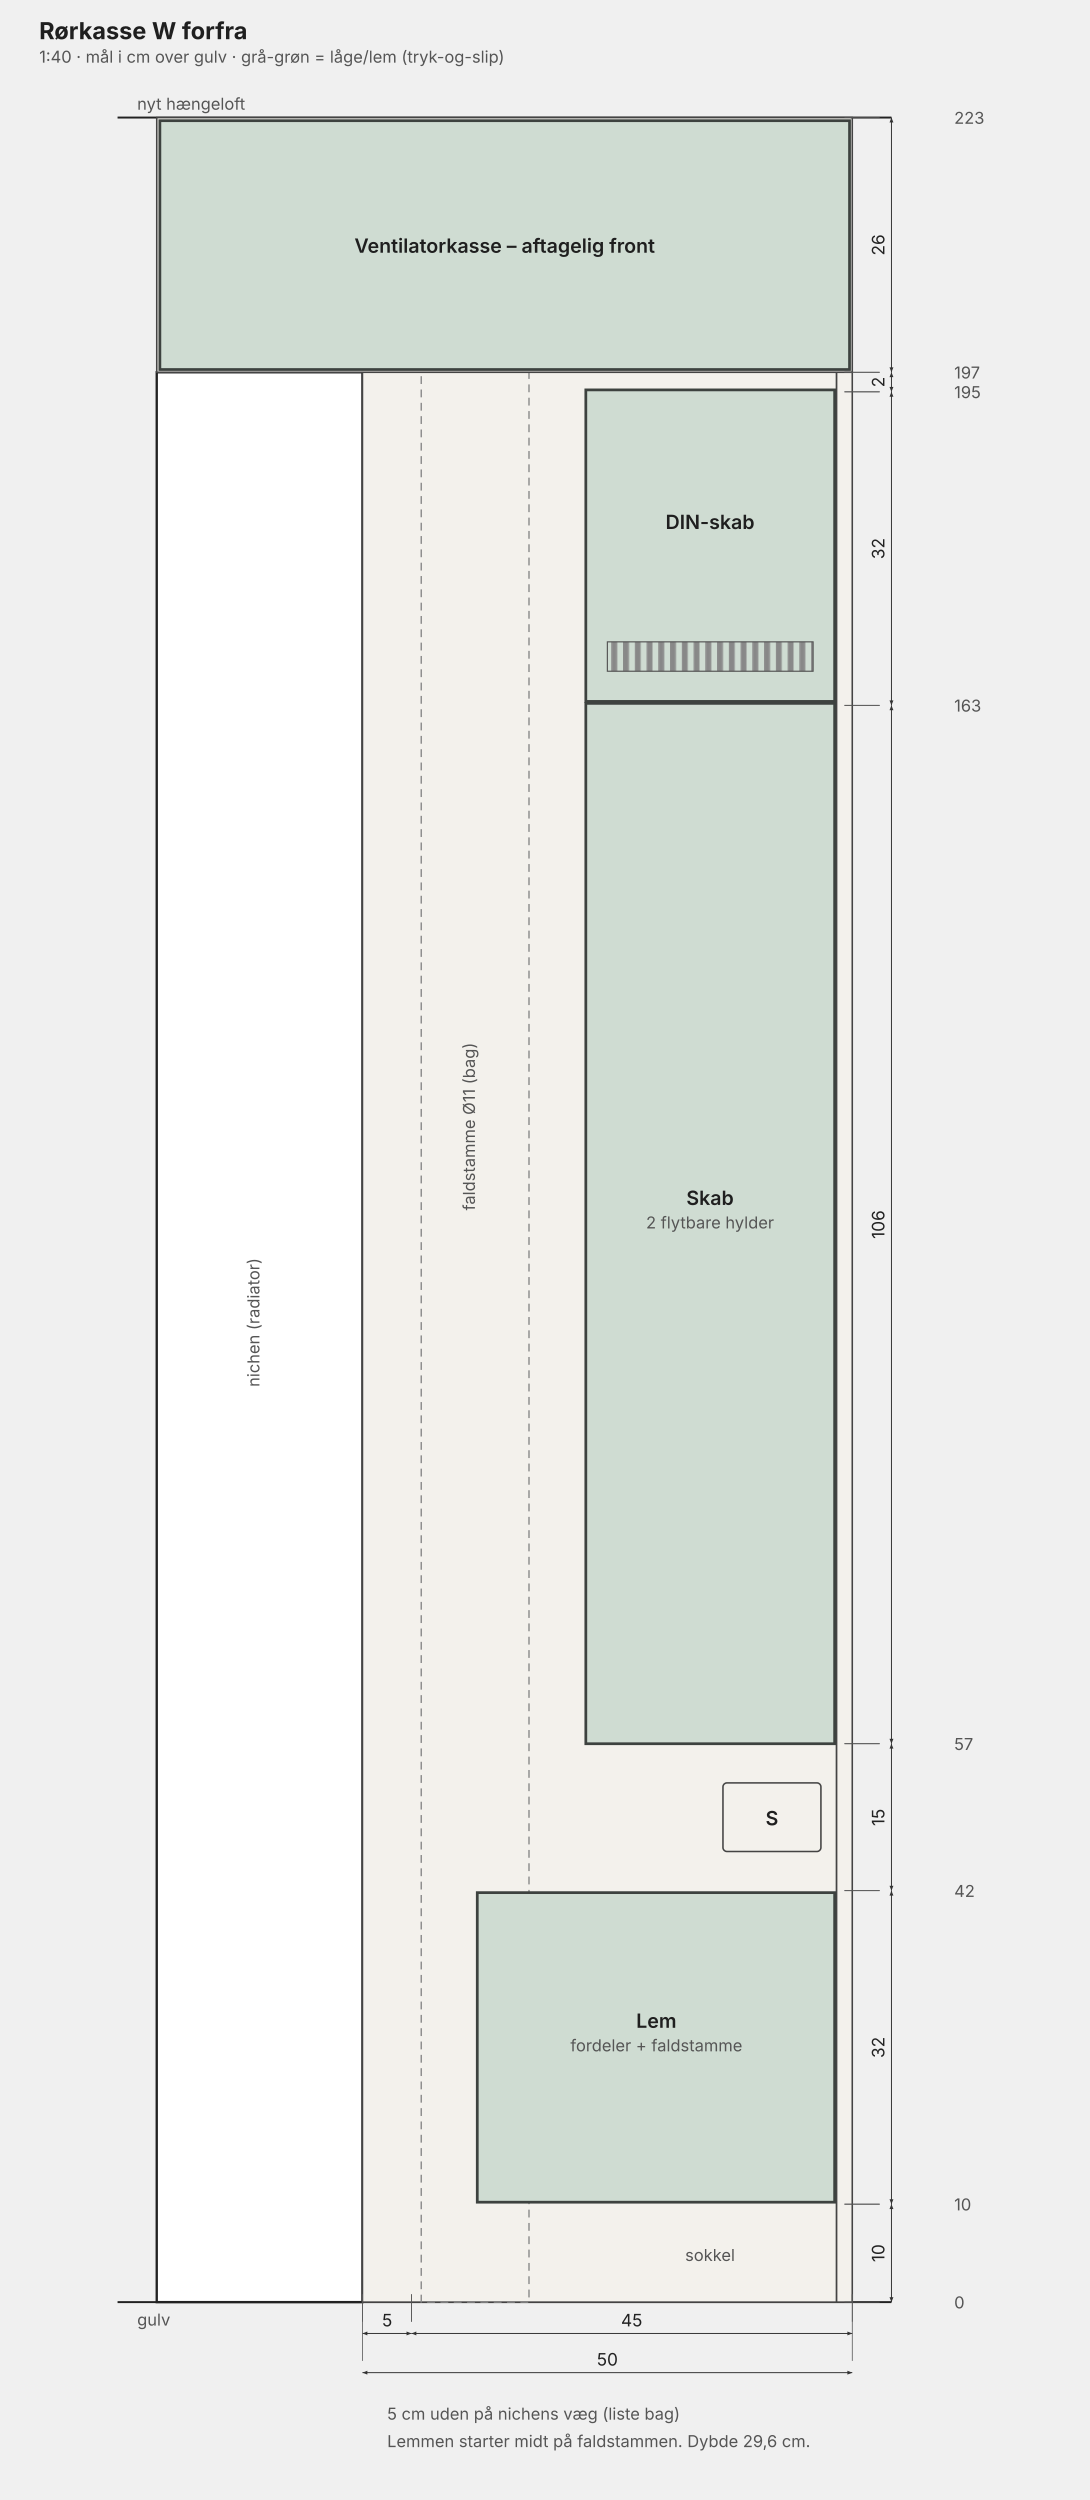
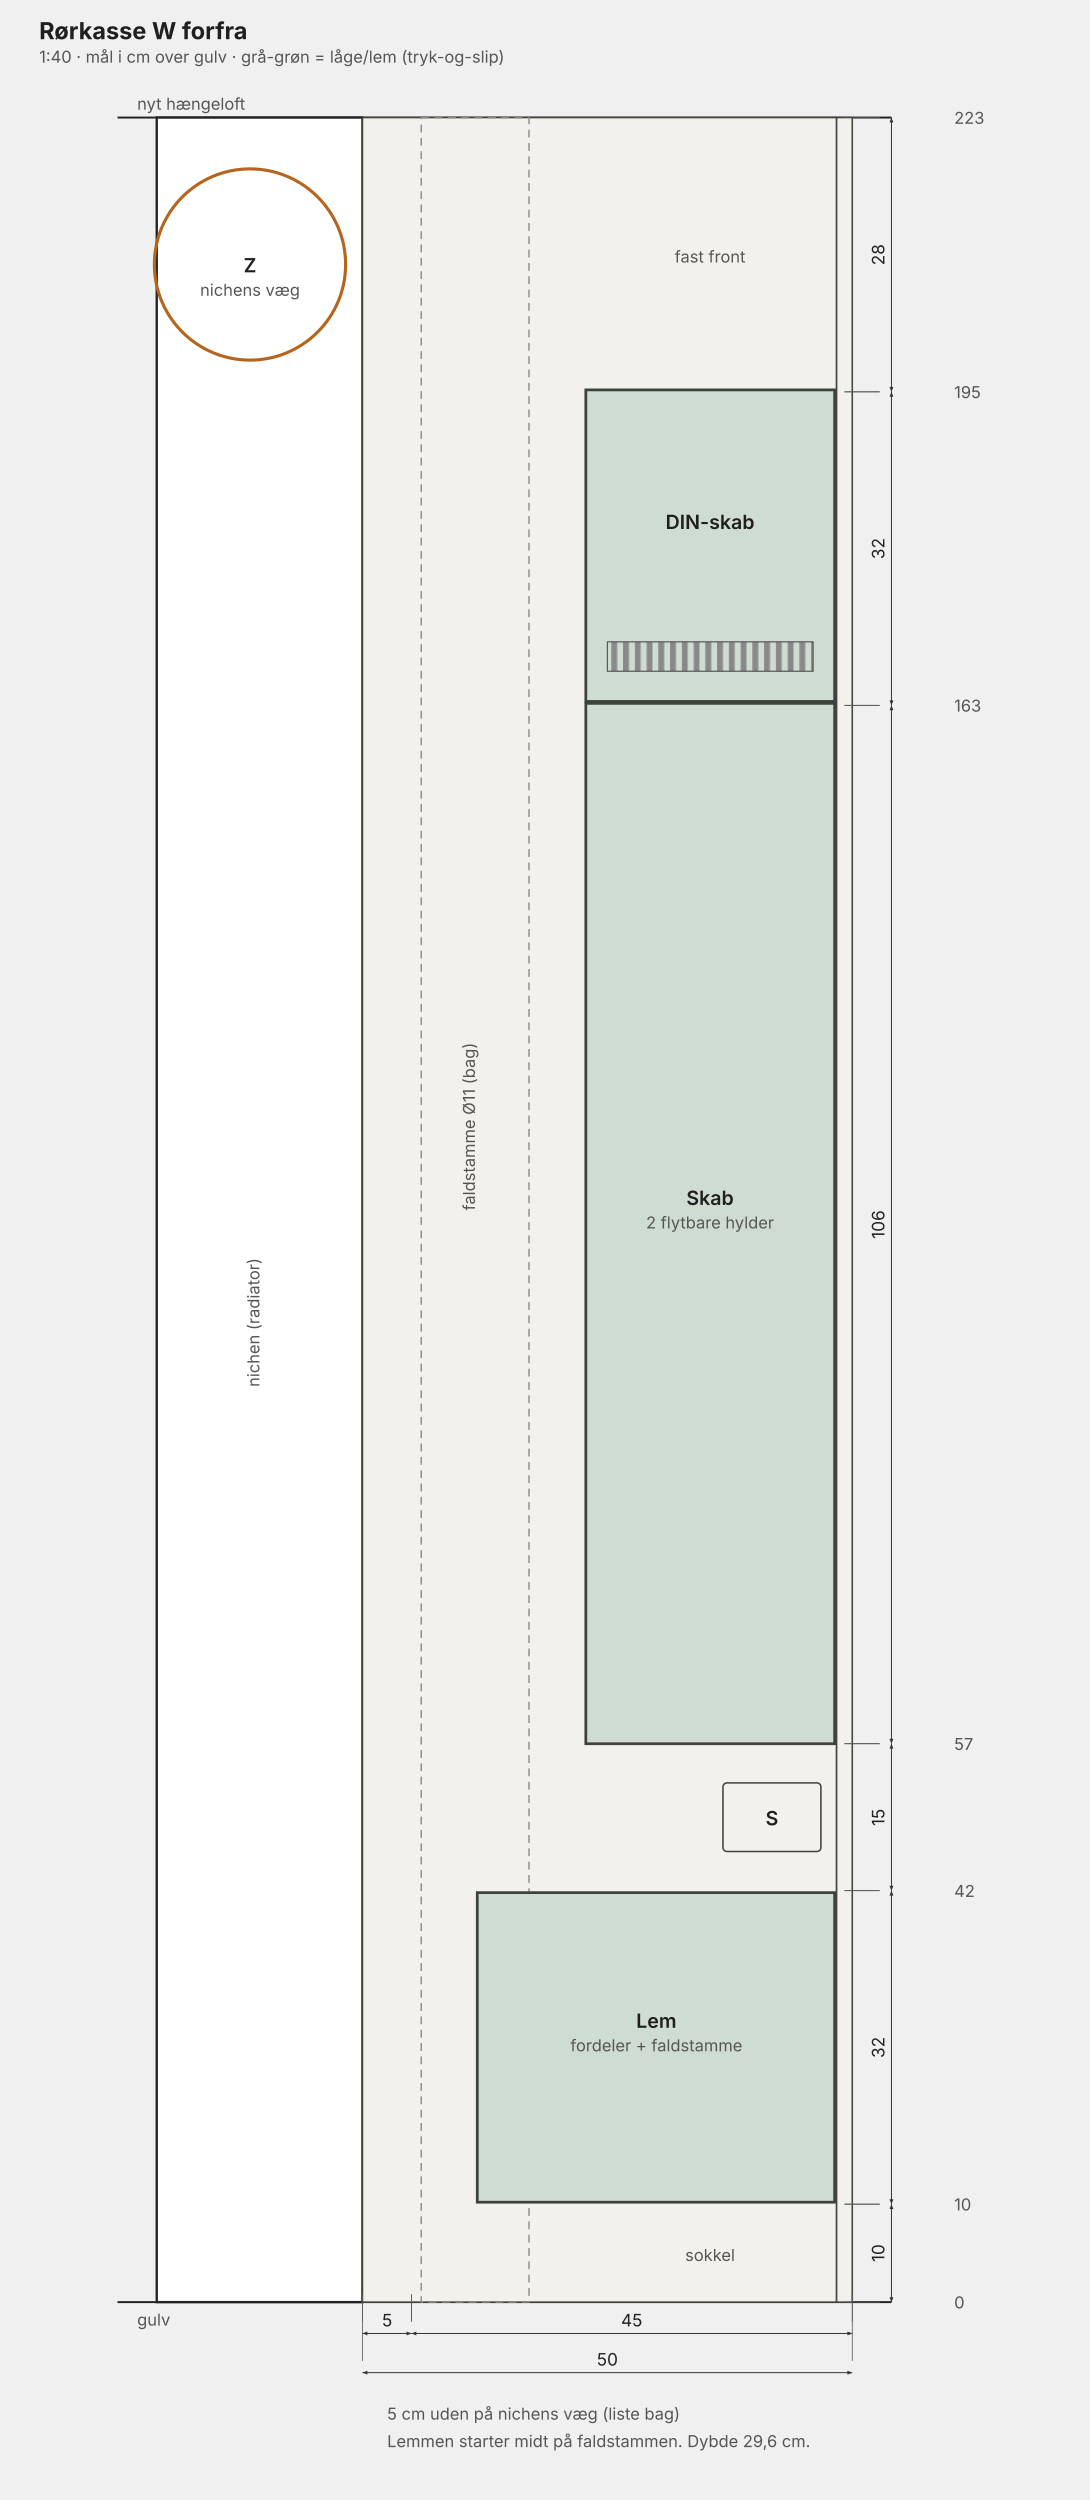
<svg xmlns="http://www.w3.org/2000/svg" viewBox="0 0 278 638" font-family="Inter, Arial, sans-serif">
  <defs>
    <marker id="pil" viewBox="0 0 10 10" refX="10" refY="5" markerWidth="5" markerHeight="5" orient="auto-start-reverse">
      <path d="M0 1 L10 5 L0 9 z" fill="#333" />
    </marker>
    <marker id="pil2" viewBox="0 0 10 10" refX="10" refY="5" markerWidth="6" markerHeight="6" orient="auto">
      <path d="M0 1 L10 5 L0 9 z" fill="#7aa3c8" />
    </marker>
    <marker id="pil3" viewBox="0 0 10 10" refX="10" refY="5" markerWidth="4" markerHeight="4" orient="auto">
      <path d="M0 1 L10 5 L0 9 z" fill="#555" />
    </marker>
    <pattern id="skrav" width="4" height="4" patternUnits="userSpaceOnUse" patternTransform="rotate(45)">
      <line x1="0" y1="0" x2="0" y2="4" stroke="#999" stroke-width=".6" />
    </pattern>
    <pattern id="ristm" width="3" height="3" patternUnits="userSpaceOnUse">
      <rect width="1.5" height="3" fill="#888" />
    </pattern>
  </defs>
  <style>
  .o { fill: none; stroke: #222; stroke-width: .5; }
  .skrav { fill: url(#skrav); stroke: #222; stroke-width: .6; }
  .plade { fill: #f1ead9; stroke: #222; stroke-width: .5; }
  .liste { fill: #e6dcc4; stroke: #777; stroke-width: .3; }
  .fast { fill: #f3f1ec; stroke: #444; stroke-width: .4; }
  .dor { fill: #cfdcd2; stroke: #3d423f; stroke-width: .7; }
  .bag { fill: none; stroke: #888; stroke-width: .35; stroke-dasharray: 2 1.4; }
  .inde { fill: #fff; stroke: #222; stroke-width: .6; }
  .laage { fill: #f3efe6; stroke: #222; stroke-width: .5; }
  .rist { fill: url(#ristm); stroke: #555; stroke-width: .3; }
  .skinne { fill: #e4e4e4; stroke: #777; stroke-width: .4; }
  .tynd { stroke: #999; stroke-width: .25; }
  .mod { fill: #fff; stroke-width: .8; }
  .mod2 { fill: #fff; fill-opacity: .55; stroke-width: .6; }
  .kappe { fill: #f6f6f4; stroke: #aaa; stroke-width: .3; }
  .kanal { stroke: #2f7d54; stroke-width: 2.2; stroke-opacity: .25; }
  .el { fill: none; stroke-width: .6; }
  .prikket { stroke-dasharray: 2 1.2; }
  .net { stroke-dasharray: .8 1.4; }
  .sym { fill: #fff; stroke-width: .7; }
  .kl { fill: #fff; stroke-width: .6; }
  .mek { stroke: #555; stroke-width: .4; stroke-dasharray: 1.5 1; }
  .lvzone { fill: #2f7d54; fill-opacity: .04; stroke: #2f7d54; stroke-width: .5; stroke-dasharray: 3 2; }
  .ref { font-size: 5px; font-weight: 700; fill: #1f1f1f; }
  .zone { stroke: #444; stroke-width: .5; stroke-dasharray: 3 2; }
  .hul { fill: #fff; stroke-width: .8; }
  .h { stroke: #555; stroke-width: .2; }
  .m { stroke: #333; stroke-width: .25; }
  .luft { fill: none; stroke: #7aa3c8; stroke-width: .7; stroke-dasharray: 2 1.5; }
  .boks { fill: #fff; stroke-width: .8; }
  .led { fill: none; stroke-width: .7; }
  .prik { stroke-dasharray: 1.5 1.5; }
  .t { font-size: 5px; font-weight: 600; fill: #1f1f1f; }
  .ts { font-size: 4.2px; fill: #555; }
  .mt { font-size: 4.4px; fill: #222; }
  .nr { font-size: 4.5px; font-weight: 700; fill: #333; text-anchor: middle; }
  .zt { font-size: 5px; font-weight: 700; letter-spacing: .4px; }
  .ov { font-size: 6px; font-weight: 700; fill: #1f1f1f; }
</style>
  <text x="10.0" y="10.0" class="ov" text-anchor="start">Rørkasse W forfra</text>
  <text x="10.0" y="16.0" class="ts" text-anchor="start">1:40 · mål i cm over gulv · grå-grøn = låge/lem (tryk-og-slip)</text>
  <line x1="30.0" y1="587.5" x2="227.5" y2="587.5" class="o" />
  <line x1="30.0" y1="30.0" x2="227.5" y2="30.0" class="o" />
  <text x="35.0" y="593.5" class="ts" text-anchor="start">gulv</text>
  <text x="35.0" y="28.0" class="ts" text-anchor="start">nyt hængeloft</text>
-   <rect x="40.0" y="95.0" width="52.5" height="492.5" class="inde" />
+   <rect x="40.0" y="30.0" width="52.5" height="557.5" class="inde" />
  <text x="66.2" y="337.5" class="ts" text-anchor="middle" transform="rotate(-90 66.2 337.5)">nichen (radiator)</text>
-   <rect x="92.5" y="95.0" width="121.0" height="492.5" class="fast" />
-   <rect x="107.5" y="95.0" width="27.5" height="492.5" class="bag" />
+   <rect x="92.5" y="30.0" width="121.0" height="557.5" class="fast" />
+   <rect x="107.5" y="30.0" width="27.5" height="557.5" class="bag" />
  <text x="121.2" y="287.5" class="ts" text-anchor="middle" transform="rotate(-90 121.2 287.5)">faldstamme Ø11 (bag)</text>
-   <rect x="213.5" y="95.0" width="4.0" height="492.5" class="fast" />
+   <rect x="213.5" y="30.0" width="4.0" height="557.5" class="fast" />
  <text x="181.2" y="577.0" class="ts" text-anchor="middle">sokkel</text>
  <rect x="184.5" y="455.0" width="25.0" height="17.5" class="fast" rx="1" />
  <text x="197.0" y="465.8" class="t" text-anchor="middle">S</text>
  <rect x="121.8" y="483.0" width="91.2" height="79.0" class="dor" />
  <text x="167.5" y="517.5" class="t" text-anchor="middle">Lem</text>
  <text x="167.5" y="523.5" class="ts" text-anchor="middle">fordeler + faldstamme</text>
  <rect x="149.5" y="179.5" width="63.5" height="265.5" class="dor" />
  <text x="181.2" y="307.5" class="t" text-anchor="middle">Skab</text>
  <text x="181.2" y="313.5" class="ts" text-anchor="middle">2 flytbare hylder</text>
  <rect x="149.5" y="99.5" width="63.5" height="79.5" class="dor" />
  <text x="181.2" y="135.0" class="t" text-anchor="middle">DIN-skab</text>
  <rect x="155.0" y="163.8" width="52.5" height="7.5" class="rist" />
-   <rect x="40.0" y="30.0" width="177.5" height="65.0" class="fast" />
-   <rect x="40.8" y="30.8" width="176.0" height="63.5" class="dor" />
-   <text x="128.8" y="64.5" class="t" text-anchor="middle">Ventilatorkasse – aftagelig front</text>
+   <text x="181.2" y="67.0" class="ts" text-anchor="middle">fast front</text>
+   <circle cx="63.8" cy="67.5" r="24.4" fill="none" stroke="#b5651d" stroke-width=".8" />
+   <text x="63.8" y="69.5" class="t" text-anchor="middle">Z</text>
+   <text x="63.8" y="75.5" class="ts" text-anchor="middle">nichens væg</text>
  <line x1="215.5" y1="587.5" x2="224.5" y2="587.5" class="h" />
  <line x1="215.5" y1="562.5" x2="224.5" y2="562.5" class="h" />
  <line x1="227.5" y1="587.5" x2="227.5" y2="562.5" class="m" marker-start="url(#pil)" marker-end="url(#pil)" />
  <text x="225.7" y="575.0" class="mt" text-anchor="middle" transform="rotate(-90 225.7 575.0)">10</text>
  <line x1="215.5" y1="562.5" x2="224.5" y2="562.5" class="h" />
  <line x1="215.5" y1="482.5" x2="224.5" y2="482.5" class="h" />
  <line x1="227.5" y1="562.5" x2="227.5" y2="482.5" class="m" marker-start="url(#pil)" marker-end="url(#pil)" />
  <text x="225.7" y="522.5" class="mt" text-anchor="middle" transform="rotate(-90 225.7 522.5)">32</text>
  <line x1="215.5" y1="482.5" x2="224.5" y2="482.5" class="h" />
  <line x1="215.5" y1="445.0" x2="224.5" y2="445.0" class="h" />
  <line x1="227.5" y1="482.5" x2="227.5" y2="445.0" class="m" marker-start="url(#pil)" marker-end="url(#pil)" />
  <text x="225.7" y="463.8" class="mt" text-anchor="middle" transform="rotate(-90 225.7 463.8)">15</text>
  <line x1="215.5" y1="445.0" x2="224.5" y2="445.0" class="h" />
  <line x1="215.5" y1="180.0" x2="224.5" y2="180.0" class="h" />
  <line x1="227.5" y1="445.0" x2="227.5" y2="180.0" class="m" marker-start="url(#pil)" marker-end="url(#pil)" />
  <text x="225.7" y="312.5" class="mt" text-anchor="middle" transform="rotate(-90 225.7 312.5)">106</text>
  <line x1="215.5" y1="180.0" x2="224.5" y2="180.0" class="h" />
  <line x1="215.5" y1="100.0" x2="224.5" y2="100.0" class="h" />
  <line x1="227.5" y1="180.0" x2="227.5" y2="100.0" class="m" marker-start="url(#pil)" marker-end="url(#pil)" />
  <text x="225.7" y="140.0" class="mt" text-anchor="middle" transform="rotate(-90 225.7 140.0)">32</text>
  <line x1="215.5" y1="100.0" x2="224.5" y2="100.0" class="h" />
-   <line x1="215.5" y1="95.0" x2="224.5" y2="95.0" class="h" />
-   <line x1="227.5" y1="100.0" x2="227.5" y2="95.0" class="m" marker-start="url(#pil)" marker-end="url(#pil)" />
-   <text x="225.7" y="97.5" class="mt" text-anchor="middle" transform="rotate(-90 225.7 97.5)">2</text>
-   <line x1="215.5" y1="95.0" x2="224.5" y2="95.0" class="h" />
  <line x1="215.5" y1="30.0" x2="224.5" y2="30.0" class="h" />
-   <line x1="227.5" y1="95.0" x2="227.5" y2="30.0" class="m" marker-start="url(#pil)" marker-end="url(#pil)" />
-   <text x="225.7" y="62.5" class="mt" text-anchor="middle" transform="rotate(-90 225.7 62.5)">26</text>
+   <line x1="227.5" y1="100.0" x2="227.5" y2="30.0" class="m" marker-start="url(#pil)" marker-end="url(#pil)" />
+   <text x="225.7" y="65.0" class="mt" text-anchor="middle" transform="rotate(-90 225.7 65.0)">28</text>
  <text x="243.5" y="589.1" class="ts" text-anchor="start">0</text>
  <text x="243.5" y="564.1" class="ts" text-anchor="start">10</text>
  <text x="243.5" y="484.1" class="ts" text-anchor="start">42</text>
  <text x="243.5" y="446.6" class="ts" text-anchor="start">57</text>
  <text x="243.5" y="181.6" class="ts" text-anchor="start">163</text>
  <text x="243.5" y="101.6" class="ts" text-anchor="start">195</text>
-   <text x="243.5" y="96.6" class="ts" text-anchor="start">197</text>
  <text x="243.5" y="31.6" class="ts" text-anchor="start">223</text>
  <line x1="92.5" y1="585.5" x2="92.5" y2="592.5" class="h" />
  <line x1="105.0" y1="585.5" x2="105.0" y2="592.5" class="h" />
  <line x1="92.5" y1="595.5" x2="105.0" y2="595.5" class="m" marker-start="url(#pil)" marker-end="url(#pil)" />
  <text x="98.8" y="593.7" class="mt" text-anchor="middle">5</text>
  <line x1="105.0" y1="585.5" x2="105.0" y2="592.5" class="h" />
  <line x1="217.5" y1="585.5" x2="217.5" y2="592.5" class="h" />
  <line x1="105.0" y1="595.5" x2="217.5" y2="595.5" class="m" marker-start="url(#pil)" marker-end="url(#pil)" />
  <text x="161.2" y="593.7" class="mt" text-anchor="middle">45</text>
  <line x1="92.5" y1="585.5" x2="92.5" y2="602.5" class="h" />
  <line x1="217.5" y1="585.5" x2="217.5" y2="602.5" class="h" />
  <line x1="92.5" y1="605.5" x2="217.5" y2="605.5" class="m" marker-start="url(#pil)" marker-end="url(#pil)" />
  <text x="155.0" y="603.7" class="mt" text-anchor="middle">50</text>
  <text x="98.8" y="617.5" class="ts" text-anchor="start">5 cm uden på nichens væg (liste bag)</text>
  <text x="98.8" y="624.5" class="ts" text-anchor="start">Lemmen starter midt på faldstammen. Dybde 29,6 cm.</text>
</svg>
